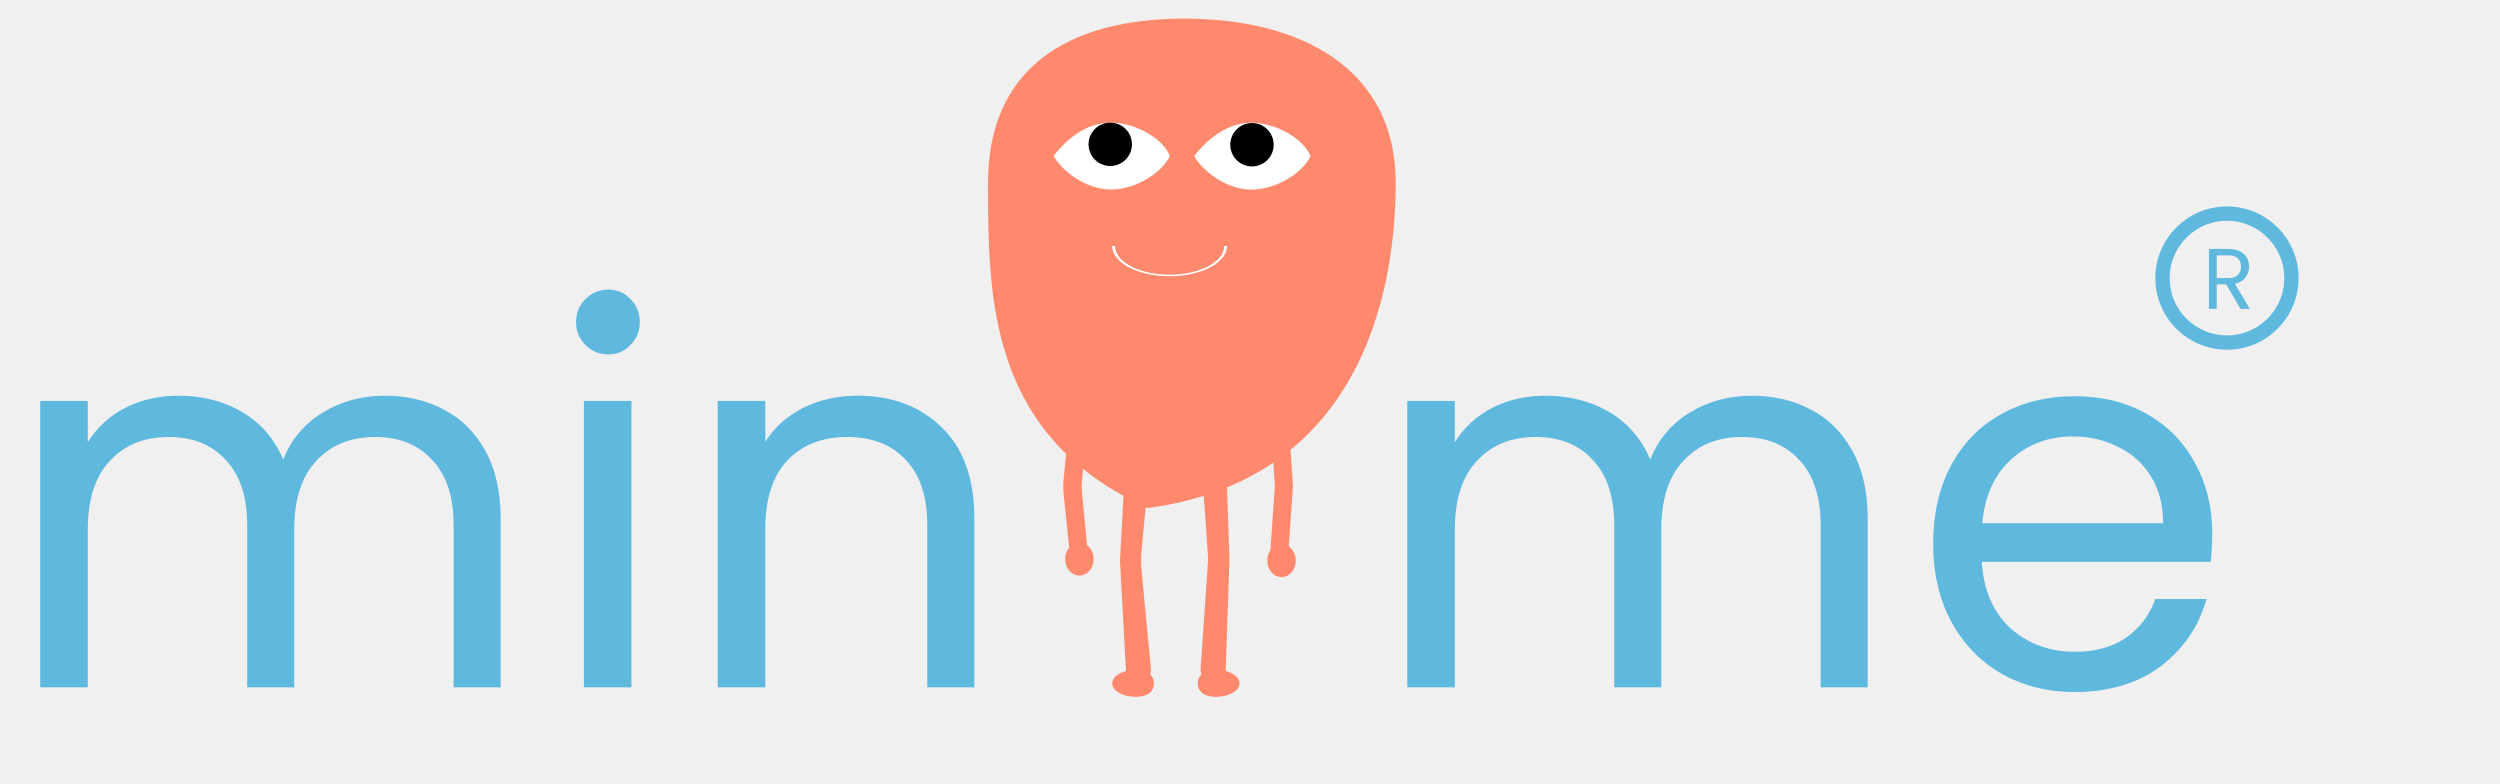
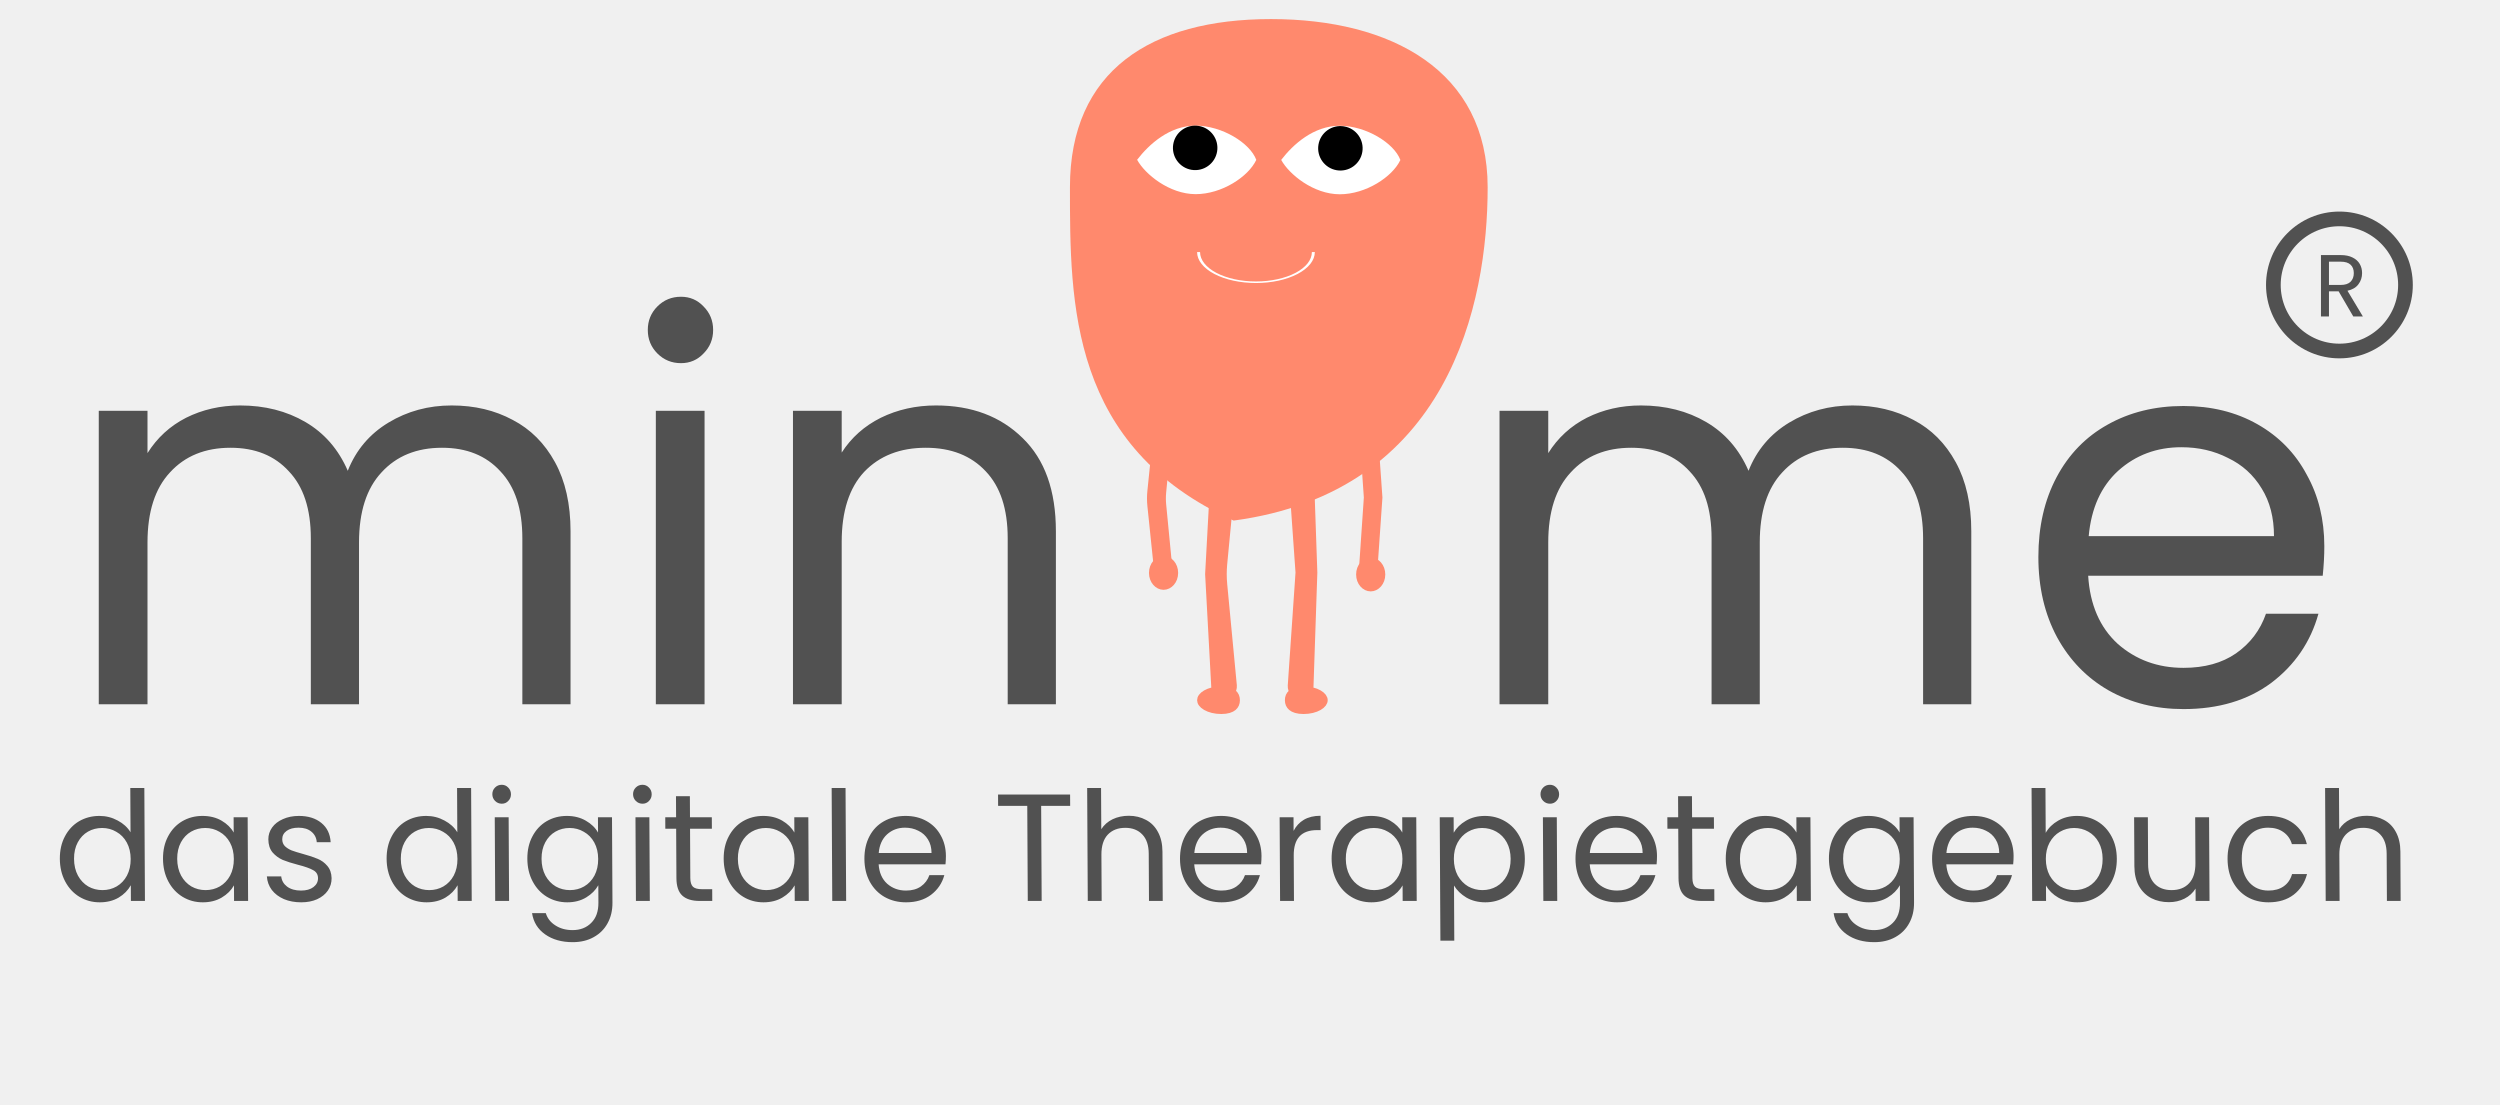
- <svg xmlns="http://www.w3.org/2000/svg" width="8726" height="2734" viewBox="0 0 8726 2734" fill="none">
-   <path d="M4016.5 2385.11C4016.5 2395.39 4013.03 2403.81 4005.75 2409.88C3998.22 2416.17 3985.22 2421.09 3964.06 2421.09C3942.93 2421.09 3924.34 2416.16 3911.43 2408.77C3898.2 2401.19 3892.93 2392.42 3892.93 2385.11C3892.93 2377.81 3898.2 2369.03 3911.43 2361.46C3924.34 2354.06 3942.93 2349.13 3964.06 2349.13C3985.22 2349.13 3998.22 2354.06 4005.75 2360.34C4013.03 2366.42 4016.5 2374.83 4016.5 2385.11Z" fill="#FF896D" stroke="#FF896D" stroke-width="22.254" />
-   <path d="M4191.97 2385.11C4191.97 2395.39 4195.45 2403.81 4202.72 2409.88C4210.26 2416.17 4223.26 2421.09 4244.41 2421.09C4265.55 2421.09 4284.13 2416.16 4297.05 2408.77C4310.28 2401.19 4315.54 2392.42 4315.54 2385.11C4315.54 2377.81 4310.28 2369.03 4297.05 2361.46C4284.13 2354.06 4265.55 2349.13 4244.41 2349.13C4223.26 2349.13 4210.26 2354.06 4202.72 2360.34C4195.45 2366.42 4191.97 2374.83 4191.97 2385.11Z" fill="#FF896D" stroke="#FF896D" stroke-width="22.254" />
-   <path d="M3941.16 2339.78L3920.28 1955.8L3941.15 1572.81C3942.09 1555.55 3956.36 1542.03 3973.65 1542.03C3992.84 1542.03 4007.87 1558.56 4006.04 1577.67L3973.28 1920.84C3971.06 1944.09 3971.06 1967.5 3973.27 1990.75L4006.05 2334.92C4007.87 2354.03 3992.85 2370.56 3973.65 2370.56C3956.37 2370.56 3942.09 2357.04 3941.16 2339.78Z" fill="#FF896D" stroke="#FF896D" stroke-width="22.254" />
-   <path d="M3744.18 1922.13L3723.55 1722.83C3721.84 1706.31 3721.84 1689.66 3723.53 1673.13L3744.2 1471.57C3745.27 1461.2 3754 1453.31 3764.43 1453.31C3776.42 1453.31 3785.81 1463.64 3784.66 1475.58L3765.36 1676.5C3763.99 1690.8 3763.99 1705.19 3765.38 1719.48L3784.63 1918.07C3785.79 1930.02 3776.4 1940.36 3764.4 1940.36C3753.98 1940.36 3745.25 1932.49 3744.18 1922.13Z" fill="#FF896D" stroke="#FF896D" stroke-width="22.254" />
-   <path d="M4460.88 1695.59L4460.93 1694.83L4460.88 1694.06L4445.7 1475.04C4444.89 1463.29 4454.2 1453.31 4465.98 1453.31C4476.65 1453.31 4485.5 1461.56 4486.25 1472.21L4501.94 1694.84L4486.22 1921.44C4485.48 1932.1 4476.63 1940.36 4465.95 1940.36C4454.17 1940.36 4444.87 1930.39 4445.67 1918.65L4460.88 1695.59Z" fill="#FF896D" stroke="#FF896D" stroke-width="22.254" />
-   <path d="M4228.11 1951.27L4228.17 1950.5L4228.11 1949.72L4201.83 1577.05C4200.5 1558.12 4215.49 1542.03 4234.47 1542.03C4252.1 1542.03 4266.56 1556 4267.17 1573.62L4280.28 1950.51L4267.13 2338.92C4266.54 2356.56 4252.06 2370.56 4234.41 2370.56C4215.44 2370.56 4200.44 2354.49 4201.74 2335.57L4228.11 1951.27Z" fill="#FF896D" stroke="#FF896D" stroke-width="22.254" />
-   <path d="M4511.7 1956.85C4511.7 1984.18 4492.94 2003.4 4473.15 2003.4C4453.37 2003.4 4434.61 1984.18 4434.61 1956.85C4434.61 1929.53 4453.37 1910.3 4473.15 1910.3C4492.94 1910.3 4511.7 1929.53 4511.7 1956.85Z" fill="#FF896D" stroke="#FF896D" stroke-width="22.254" />
-   <path d="M3806.11 1951.49C3806.11 1978.82 3787.35 1998.04 3767.57 1998.04C3747.78 1998.04 3729.02 1978.82 3729.02 1951.49C3729.02 1924.17 3747.78 1904.94 3767.57 1904.94C3787.35 1904.94 3806.11 1924.17 3806.11 1951.49Z" fill="#FF896D" stroke="#FF896D" stroke-width="22.254" />
-   <path d="M4871.56 638.017C4871.56 1035.17 4740.14 1674.74 4006.36 1773.3C3448.66 1521.41 3448.66 1035.17 3448.66 638.017C3448.66 240.863 3723.99 65 4133.46 65C4542.94 65 4871.56 240.863 4871.56 638.017Z" fill="#FF896D" />
-   <path d="M4083.42 544.623C4056.66 601.758 3966.13 661.437 3876.81 661.358C3787.48 661.279 3704.15 593.434 3677.49 544.263C3717.6 491.965 3787.68 427.933 3877.01 428.013C3966.34 428.092 4062.1 486.929 4083.42 544.623Z" fill="white" />
-   <path d="M4574.24 545.037C4547.48 602.172 4456.95 661.851 4367.62 661.772C4278.3 661.693 4194.97 593.848 4168.31 544.678C4208.42 492.379 4278.5 428.348 4367.83 428.427C4457.16 428.506 4552.92 487.343 4574.24 545.037Z" fill="white" />
-   <circle cx="3875.23" cy="503.74" r="75.733" transform="rotate(9.41996 3875.23 503.74)" fill="black" />
-   <circle cx="4369.91" cy="505.193" r="75.733" transform="rotate(9.41996 4369.91 505.193)" fill="black" />
-   <path d="M4282.83 858.696C4282.83 886.648 4261.71 913.456 4224.1 933.221C4186.5 952.987 4135.5 964.091 4082.32 964.091C4029.14 964.091 3978.14 952.987 3940.53 933.221C3902.93 913.456 3881.8 886.648 3881.8 858.696L3891.85 858.696C3891.85 885.248 3911.92 910.712 3947.64 929.488C3983.36 948.263 4031.8 958.81 4082.32 958.81C4132.83 958.81 4181.28 948.263 4217 929.488C4252.72 910.712 4272.79 885.248 4272.79 858.696H4282.83Z" fill="white" />
-   <path d="M1342.54 1381.15C1420.36 1381.15 1489.68 1397.57 1550.48 1430.4C1611.29 1462.02 1659.32 1510.06 1694.59 1574.51C1729.85 1638.96 1747.49 1717.4 1747.49 1809.82V2399H1583.32V1833.53C1583.32 1733.81 1558.39 1657.81 1508.53 1605.52C1459.89 1552.01 1393.61 1525.26 1309.7 1525.26C1223.36 1525.26 1154.65 1553.23 1103.58 1609.17C1052.51 1663.89 1026.97 1743.54 1026.97 1848.12V2399H862.799V1833.53C862.799 1733.81 837.869 1657.81 788.011 1605.52C739.368 1552.01 673.092 1525.26 589.184 1525.26C502.843 1525.26 434.136 1553.23 383.061 1609.17C331.986 1663.89 306.449 1743.54 306.449 1848.12V2399H140.456V1399.39H306.449V1543.5C339.282 1491.21 383.061 1451.08 437.784 1423.11C493.723 1395.14 555.134 1381.15 622.018 1381.15C705.926 1381.15 780.106 1400 844.558 1437.7C909.009 1475.4 957.044 1530.73 988.662 1603.69C1016.63 1533.16 1062.84 1478.44 1127.29 1439.52C1191.74 1400.61 1263.49 1381.15 1342.54 1381.15ZM2123.75 1237.05C2092.13 1237.05 2065.38 1226.1 2043.49 1204.22C2021.6 1182.33 2010.66 1155.57 2010.66 1123.95C2010.66 1092.34 2021.6 1065.58 2043.49 1043.69C2065.38 1021.81 2092.13 1010.86 2123.75 1010.86C2154.15 1010.86 2179.69 1021.81 2200.36 1043.69C2222.25 1065.58 2233.2 1092.34 2233.2 1123.95C2233.2 1155.57 2222.25 1182.33 2200.36 1204.22C2179.69 1226.1 2154.15 1237.05 2123.75 1237.05ZM2204.01 1399.39V2399H2038.02V1399.39H2204.01ZM2992.19 1381.15C3113.8 1381.15 3212.3 1418.24 3287.7 1492.42C3363.09 1565.39 3400.79 1671.18 3400.79 1809.82V2399H3236.62V1833.53C3236.62 1733.81 3211.69 1657.81 3161.83 1605.52C3111.97 1552.01 3043.87 1525.26 2957.53 1525.26C2869.98 1525.26 2800.05 1552.62 2747.76 1607.34C2696.69 1662.06 2671.15 1741.72 2671.15 1846.3V2399H2505.16V1399.39H2671.15V1541.67C2703.98 1490.6 2748.37 1451.08 2804.31 1423.11C2861.46 1395.14 2924.09 1381.15 2992.19 1381.15ZM6114.05 1381.15C6191.88 1381.15 6261.2 1397.57 6322 1430.4C6382.8 1462.02 6430.84 1510.06 6466.1 1574.51C6501.37 1638.96 6519 1717.4 6519 1809.82V2399H6354.83V1833.53C6354.83 1733.81 6329.9 1657.81 6280.04 1605.52C6231.4 1552.01 6165.13 1525.26 6081.22 1525.26C5994.88 1525.26 5926.17 1553.23 5875.09 1609.17C5824.02 1663.89 5798.48 1743.54 5798.48 1848.12V2399H5634.31V1833.53C5634.31 1733.81 5609.38 1657.81 5559.53 1605.52C5510.88 1552.01 5444.61 1525.26 5360.7 1525.26C5274.36 1525.26 5205.65 1553.23 5154.58 1609.17C5103.5 1663.89 5077.96 1743.54 5077.96 1848.12V2399H4911.97V1399.39H5077.96V1543.5C5110.8 1491.21 5154.58 1451.08 5209.3 1423.11C5265.24 1395.14 5326.65 1381.15 5393.53 1381.15C5477.44 1381.15 5551.62 1400 5616.07 1437.7C5680.52 1475.4 5728.56 1530.73 5760.18 1603.69C5788.15 1533.16 5834.36 1478.44 5898.81 1439.52C5963.26 1400.61 6035.01 1381.15 6114.05 1381.15ZM7721.58 1860.89C7721.58 1892.51 7719.76 1925.95 7716.11 1961.22H6917.15C6923.23 2059.72 6956.68 2136.94 7017.48 2192.88C7079.5 2247.6 7154.29 2274.96 7241.84 2274.96C7313.59 2274.96 7373.18 2258.54 7420.6 2225.71C7469.25 2191.66 7503.3 2146.67 7522.75 2090.73H7701.52C7674.76 2186.8 7621.26 2265.23 7540.99 2326.04C7460.73 2385.62 7361.02 2415.42 7241.84 2415.42C7146.99 2415.42 7061.86 2394.14 6986.47 2351.57C6912.29 2309.01 6853.92 2248.82 6811.36 2170.99C6768.79 2091.94 6747.51 2000.74 6747.51 1897.37C6747.51 1794.01 6768.19 1703.41 6809.53 1625.58C6850.88 1547.75 6908.64 1488.17 6982.82 1446.82C7058.22 1404.26 7144.56 1382.98 7241.84 1382.98C7336.7 1382.98 7420.6 1403.65 7493.57 1445C7566.53 1486.34 7622.47 1543.5 7661.39 1616.46C7701.52 1688.21 7721.58 1769.69 7721.58 1860.89ZM7550.12 1826.23C7550.12 1763 7536.13 1708.88 7508.16 1663.89C7480.19 1617.68 7441.89 1583.02 7393.24 1559.91C7345.82 1535.59 7292.92 1523.43 7234.55 1523.43C7150.64 1523.43 7078.89 1550.19 7019.3 1603.69C6960.93 1657.2 6927.49 1731.38 6918.98 1826.23H7550.12Z" fill="#5FB8DE" />
-   <path d="M7820.2 1078L7770.4 992.5H7737.4V1078H7710.1V868.9H7777.6C7793.4 868.9 7806.7 871.6 7817.5 877C7828.5 882.4 7836.7 889.7 7842.1 898.9C7847.5 908.1 7850.2 918.6 7850.2 930.4C7850.2 944.8 7846 957.5 7837.6 968.5C7829.4 979.5 7817 986.8 7800.4 990.4L7852.9 1078H7820.2ZM7737.4 970.6H7777.6C7792.4 970.6 7803.5 967 7810.9 959.8C7818.3 952.4 7822 942.6 7822 930.4C7822 918 7818.3 908.4 7810.9 901.6C7803.7 894.8 7792.6 891.4 7777.6 891.4H7737.4V970.6Z" fill="#5FB8DE" />
-   <circle cx="7773" cy="970.68" r="225" stroke="#5FB8DE" stroke-width="50" />
+ <svg xmlns="http://www.w3.org/2000/svg" width="8516" height="3761" viewBox="0 0 8516 3761" fill="none">
+   <path d="M203.848 2925.47C203.693 2896.35 209.45 2870.87 221.12 2849.04C232.789 2826.85 248.818 2809.69 269.206 2797.56C289.942 2785.42 313.136 2779.36 338.789 2779.36C360.976 2779.36 381.63 2784.56 400.752 2794.96C419.873 2805.01 434.504 2818.36 444.646 2835L443.842 2684.2H491.682L493.732 3068.99H445.892L445.607 3015.43C436.337 3032.42 422.546 3046.46 404.231 3057.55C385.915 3068.3 364.451 3073.67 339.837 3073.67C314.531 3073.67 291.444 3067.43 270.577 3054.95C250.058 3042.47 233.844 3024.97 221.938 3002.43C210.031 2979.9 204.001 2954.25 203.848 2925.47ZM445.13 2925.99C445.016 2904.5 440.583 2885.78 431.831 2869.83C423.08 2853.89 411.228 2841.76 396.277 2833.44C381.671 2824.77 365.528 2820.44 347.848 2820.44C330.168 2820.44 314.07 2824.6 299.555 2832.92C285.039 2841.24 273.49 2853.37 264.909 2869.31C256.327 2885.26 252.093 2903.98 252.208 2925.47C252.324 2947.31 256.759 2966.38 265.512 2982.67C274.264 2998.62 285.943 3010.93 300.549 3019.59C315.153 3027.91 331.296 3032.07 348.976 3032.07C366.656 3032.07 382.753 3027.91 397.269 3019.59C412.13 3010.93 423.851 2998.62 432.432 2982.67C441.012 2966.38 445.245 2947.49 445.13 2925.99ZM555.254 2925.47C555.099 2896.35 560.856 2870.87 572.527 2849.04C584.195 2826.85 600.224 2809.69 620.612 2797.56C641.348 2785.42 664.369 2779.36 689.676 2779.36C714.636 2779.36 736.331 2784.73 754.761 2795.48C773.192 2806.22 786.957 2819.74 796.057 2836.04L795.78 2784.04H843.62L845.139 3068.99H797.299L797.016 3015.95C787.745 3032.59 773.778 3046.46 755.118 3057.55C736.801 3068.3 715.337 3073.67 690.723 3073.67C665.417 3073.67 642.504 3067.43 621.984 3054.95C601.464 3042.47 585.251 3024.97 573.344 3002.43C561.437 2979.9 555.407 2954.25 555.254 2925.47ZM796.537 2925.99C796.422 2904.5 791.989 2885.78 783.238 2869.83C774.486 2853.89 762.635 2841.76 747.684 2833.44C733.077 2824.77 716.934 2820.44 699.254 2820.44C681.574 2820.44 665.477 2824.6 650.961 2832.92C636.445 2841.24 624.896 2853.37 616.315 2869.31C607.733 2885.26 603.499 2903.98 603.614 2925.47C603.73 2947.31 608.165 2966.38 616.919 2982.67C625.67 2998.62 637.349 3010.93 651.955 3019.59C666.56 3027.91 682.702 3032.07 700.382 3032.07C718.062 3032.07 734.16 3027.91 748.675 3019.59C763.536 3010.93 775.257 2998.62 783.839 2982.67C792.419 2966.38 796.651 2947.49 796.537 2925.99ZM1026.01 3073.67C1004.17 3073.67 984.564 3070.03 967.192 3062.75C949.818 3055.13 936.069 3044.73 925.945 3031.55C915.82 3018.03 910.191 3002.61 909.059 2985.27H957.939C959.401 2999.49 966.05 3011.1 977.884 3020.11C990.066 3029.13 1005.86 3033.63 1025.28 3033.63C1043.3 3033.63 1057.5 3029.65 1067.85 3021.67C1078.21 3013.7 1083.36 3003.65 1083.29 2991.51C1083.23 2979.03 1077.63 2969.85 1066.51 2963.95C1055.38 2957.71 1038.19 2951.65 1014.93 2945.75C993.752 2940.21 976.389 2934.66 962.84 2929.11C949.635 2923.22 938.15 2914.73 928.384 2903.63C918.963 2892.19 914.203 2877.29 914.106 2858.91C914.028 2844.36 918.29 2831.01 926.892 2818.88C935.494 2806.74 947.75 2797.21 963.66 2790.28C979.568 2783 997.748 2779.36 1018.2 2779.36C1049.75 2779.36 1075.27 2787.33 1094.77 2803.28C1114.27 2819.22 1124.78 2841.06 1126.32 2868.79H1079C1077.88 2853.89 1071.75 2841.93 1060.61 2832.92C1049.81 2823.9 1035.23 2819.4 1016.86 2819.4C999.868 2819.4 986.368 2823.04 976.353 2830.32C966.339 2837.6 961.363 2847.13 961.426 2858.91C961.475 2868.27 964.464 2876.07 970.39 2882.31C976.662 2888.21 984.314 2893.06 993.348 2896.87C1002.73 2900.34 1015.57 2904.33 1031.89 2908.83C1052.37 2914.38 1069.04 2919.93 1081.9 2925.47C1094.75 2930.67 1105.72 2938.65 1114.79 2949.39C1124.2 2960.14 1129.13 2974.18 1129.57 2991.51C1129.66 3007.11 1125.4 3021.15 1116.8 3033.63C1108.2 3046.11 1095.94 3055.99 1080.03 3063.27C1064.47 3070.21 1046.46 3073.67 1026.01 3073.67ZM1316.97 2925.47C1316.82 2896.35 1322.58 2870.87 1334.25 2849.04C1345.91 2826.85 1361.94 2809.69 1382.33 2797.56C1403.07 2785.42 1426.26 2779.36 1451.91 2779.36C1474.1 2779.36 1494.76 2784.56 1513.88 2794.96C1533 2805.01 1547.63 2818.36 1557.77 2835L1556.97 2684.2H1604.81L1606.86 3068.99H1559.02L1558.73 3015.43C1549.46 3032.42 1535.67 3046.46 1517.36 3057.55C1499.04 3068.3 1477.58 3073.67 1452.96 3073.67C1427.66 3073.67 1404.57 3067.43 1383.7 3054.95C1363.18 3042.47 1346.97 3024.97 1335.06 3002.43C1323.16 2979.9 1317.13 2954.25 1316.97 2925.47ZM1558.26 2925.99C1558.14 2904.5 1553.71 2885.78 1544.96 2869.83C1536.2 2853.89 1524.35 2841.76 1509.4 2833.44C1494.8 2824.77 1478.65 2820.44 1460.97 2820.44C1443.29 2820.44 1427.2 2824.6 1412.68 2832.92C1398.16 2841.24 1386.62 2853.37 1378.03 2869.31C1369.45 2885.26 1365.22 2903.98 1365.33 2925.47C1365.45 2947.31 1369.88 2966.38 1378.64 2982.67C1387.39 2998.62 1399.07 3010.93 1413.67 3019.59C1428.28 3027.91 1444.42 3032.07 1462.1 3032.07C1479.78 3032.07 1495.88 3027.91 1510.39 3019.59C1525.25 3010.93 1536.98 2998.62 1545.56 2982.67C1554.14 2966.38 1558.37 2947.49 1558.26 2925.99ZM1709.5 2737.76C1700.49 2737.76 1692.84 2734.64 1686.57 2728.4C1680.3 2722.16 1677.14 2714.53 1677.09 2705.52C1677.04 2696.5 1680.12 2688.88 1686.33 2682.64C1692.53 2676.4 1700.14 2673.28 1709.16 2673.28C1717.82 2673.28 1725.12 2676.4 1731.05 2682.64C1737.32 2688.88 1740.48 2696.5 1740.53 2705.52C1740.58 2714.53 1737.5 2722.16 1731.29 2728.4C1725.43 2734.64 1718.17 2737.76 1709.5 2737.76ZM1732.63 2784.04L1734.14 3068.99H1686.82L1685.31 2784.04H1732.63ZM1930.77 2779.36C1955.38 2779.36 1976.9 2784.73 1995.34 2795.48C2014.11 2806.22 2028.05 2819.74 2037.15 2836.04L2036.87 2784.04H2084.71L2086.27 3075.23C2086.4 3101.23 2080.98 3124.28 2069.99 3144.39C2059.01 3164.84 2043.15 3180.79 2022.41 3192.23C2002.02 3203.67 1978.13 3209.39 1950.74 3209.39C1913.3 3209.39 1882.05 3200.55 1857 3182.87C1831.94 3165.19 1817.08 3141.1 1812.41 3110.59H1859.21C1864.51 3127.92 1875.33 3141.79 1891.68 3152.19C1908.03 3162.94 1927.64 3168.31 1950.52 3168.31C1976.52 3168.31 1997.62 3160.16 2013.83 3143.87C2030.38 3127.58 2038.58 3104.7 2038.43 3075.23L2038.11 3015.43C2028.84 3032.07 2015.04 3045.94 1996.73 3057.03C1978.41 3068.13 1956.95 3073.67 1932.34 3073.67C1907.03 3073.67 1883.94 3067.43 1863.08 3054.95C1842.56 3042.47 1826.34 3024.97 1814.44 3002.43C1802.53 2979.9 1796.5 2954.25 1796.35 2925.47C1796.19 2896.35 1801.95 2870.87 1813.62 2849.04C1825.29 2826.85 1841.32 2809.69 1861.71 2797.56C1882.44 2785.42 1905.46 2779.36 1930.77 2779.36ZM2037.63 2925.99C2037.52 2904.5 2033.08 2885.78 2024.33 2869.83C2015.58 2853.89 2003.73 2841.76 1988.78 2833.44C1974.17 2824.77 1958.03 2820.44 1940.35 2820.44C1922.67 2820.44 1906.57 2824.6 1892.05 2832.92C1877.54 2841.24 1865.99 2853.37 1857.41 2869.31C1848.83 2885.26 1844.59 2903.98 1844.71 2925.47C1844.82 2947.31 1849.26 2966.38 1858.01 2982.67C1866.76 2998.62 1878.44 3010.93 1893.05 3019.59C1907.65 3027.91 1923.8 3032.07 1941.48 3032.07C1959.16 3032.07 1975.25 3027.91 1989.77 3019.59C2004.63 3010.93 2016.35 2998.62 2024.93 2982.67C2033.51 2966.38 2037.74 2947.49 2037.63 2925.99ZM2188.87 2737.76C2179.86 2737.76 2172.22 2734.64 2165.94 2728.4C2159.67 2722.16 2156.51 2714.53 2156.46 2705.52C2156.41 2696.5 2159.49 2688.88 2165.7 2682.64C2171.91 2676.4 2179.52 2673.28 2188.53 2673.28C2197.2 2673.28 2204.49 2676.4 2210.42 2682.64C2216.69 2688.88 2219.85 2696.5 2219.9 2705.52C2219.95 2714.53 2216.87 2722.16 2210.66 2728.4C2204.8 2734.64 2197.54 2737.76 2188.87 2737.76ZM2212 2784.04L2213.52 3068.99H2166.2L2164.68 2784.04H2212ZM2350.58 2823.04L2351.47 2990.99C2351.55 3004.86 2354.54 3014.74 2360.47 3020.63C2366.39 3026.18 2376.63 3028.95 2391.19 3028.95H2426.03L2426.25 3068.99H2383.61C2357.26 3068.99 2337.47 3062.93 2324.23 3050.79C2310.99 3038.66 2304.3 3018.73 2304.15 2990.99L2303.26 2823.04H2266.34L2266.13 2784.04H2303.05L2302.67 2712.28H2349.99L2350.37 2784.04H2424.73L2424.94 2823.04H2350.58ZM2465.14 2925.47C2464.98 2896.35 2470.74 2870.87 2482.41 2849.04C2494.08 2826.85 2510.11 2809.69 2530.5 2797.56C2551.23 2785.42 2574.25 2779.36 2599.56 2779.36C2624.52 2779.36 2646.21 2784.73 2664.64 2795.48C2683.07 2806.22 2696.84 2819.74 2705.94 2836.04L2705.66 2784.04H2753.5L2755.02 3068.99H2707.18L2706.9 3015.95C2697.63 3032.59 2683.66 3046.46 2665 3057.55C2646.68 3068.3 2625.22 3073.67 2600.61 3073.67C2575.3 3073.67 2552.39 3067.43 2531.87 3054.95C2511.35 3042.47 2495.13 3024.97 2483.23 3002.43C2471.32 2979.9 2465.29 2954.25 2465.14 2925.47ZM2706.42 2925.99C2706.31 2904.5 2701.87 2885.78 2693.12 2869.83C2684.37 2853.89 2672.52 2841.76 2657.57 2833.44C2642.96 2824.77 2626.82 2820.44 2609.14 2820.44C2591.46 2820.44 2575.36 2824.6 2560.84 2832.92C2546.33 2841.24 2534.78 2853.37 2526.2 2869.31C2517.62 2885.26 2513.38 2903.98 2513.5 2925.47C2513.61 2947.31 2518.05 2966.38 2526.8 2982.67C2535.55 2998.62 2547.23 3010.93 2561.84 3019.59C2576.44 3027.91 2592.58 3032.07 2610.26 3032.07C2627.94 3032.07 2644.04 3027.91 2658.56 3019.59C2673.42 3010.93 2685.14 2998.62 2693.72 2982.67C2702.3 2966.38 2706.53 2947.49 2706.42 2925.99ZM2880.26 2684.2L2882.31 3068.99H2834.99L2832.94 2684.2H2880.26ZM3222.14 2915.59C3222.19 2924.61 3221.72 2934.14 3220.73 2944.19H2992.97C2994.85 2972.27 3004.5 2994.29 3021.92 3010.23C3039.69 3025.83 3061.05 3033.63 3086.01 3033.63C3106.46 3033.63 3123.42 3028.95 3136.89 3019.59C3150.71 3009.89 3160.35 2997.06 3165.81 2981.11H3216.77C3209.29 3008.5 3194.15 3030.86 3171.37 3048.19C3148.58 3065.18 3120.19 3073.67 3086.22 3073.67C3059.18 3073.67 3034.88 3067.61 3013.32 3055.47C2992.11 3043.34 2975.38 3026.18 2963.13 3003.99C2950.88 2981.46 2944.67 2955.46 2944.51 2925.99C2944.36 2896.53 2950.11 2870.7 2961.78 2848.52C2973.45 2826.33 2989.83 2809.34 3010.91 2797.56C3032.34 2785.42 3056.92 2779.36 3084.65 2779.36C3111.69 2779.36 3135.64 2785.25 3156.51 2797.04C3177.37 2808.82 3193.4 2825.12 3204.61 2845.92C3216.16 2866.37 3222 2889.59 3222.14 2915.59ZM3173.21 2905.71C3173.11 2887.69 3169.04 2872.26 3161 2859.43C3152.96 2846.26 3141.98 2836.38 3128.08 2829.8C3114.53 2822.86 3099.43 2819.4 3082.79 2819.4C3058.87 2819.4 3038.45 2827.02 3021.55 2842.28C3004.99 2857.53 2995.57 2878.67 2993.29 2905.71H3173.21ZM3645.2 2706.56L3645.4 2745.04H3546.6L3548.33 3068.99H3501.01L3499.28 2745.04H3399.96L3399.76 2706.56H3645.2ZM3845.27 2778.84C3866.77 2778.84 3886.2 2783.52 3903.59 2792.88C3920.97 2801.89 3934.56 2815.58 3944.37 2833.96C3954.52 2852.33 3959.66 2874.69 3959.8 2901.03L3960.7 3068.99H3913.9L3913.04 2907.79C3912.89 2879.37 3905.67 2857.7 3891.37 2842.8C3877.08 2827.54 3857.62 2819.92 3833.01 2819.92C3808.05 2819.92 3788.16 2827.72 3773.34 2843.32C3758.86 2858.91 3751.7 2881.62 3751.86 2911.43L3752.7 3068.99H3705.38L3703.33 2684.2H3750.65L3751.4 2824.6C3760.68 2810.04 3773.45 2798.77 3789.7 2790.8C3806.29 2782.82 3824.82 2778.84 3845.27 2778.84ZM4297.18 2915.59C4297.23 2924.61 4296.76 2934.14 4295.77 2944.19H4068.01C4069.89 2972.27 4079.54 2994.29 4096.96 3010.23C4114.73 3025.83 4136.09 3033.63 4161.05 3033.63C4181.5 3033.63 4198.46 3028.95 4211.93 3019.59C4225.75 3009.89 4235.39 2997.06 4240.85 2981.11H4291.81C4284.33 3008.5 4269.19 3030.86 4246.4 3048.19C4223.62 3065.18 4195.23 3073.67 4161.26 3073.67C4134.22 3073.67 4109.92 3067.61 4088.36 3055.47C4067.15 3043.34 4050.42 3026.18 4038.17 3003.99C4025.92 2981.46 4019.71 2955.46 4019.55 2925.99C4019.4 2896.53 4025.15 2870.7 4036.82 2848.52C4048.49 2826.33 4064.87 2809.34 4085.95 2797.56C4107.38 2785.42 4131.96 2779.36 4159.69 2779.36C4186.73 2779.36 4210.68 2785.25 4231.55 2797.04C4252.41 2808.82 4268.44 2825.12 4279.65 2845.92C4291.2 2866.37 4297.04 2889.59 4297.18 2915.59ZM4248.25 2905.71C4248.15 2887.69 4244.08 2872.26 4236.04 2859.43C4228 2846.26 4217.02 2836.38 4203.12 2829.8C4189.56 2822.86 4174.47 2819.4 4157.83 2819.4C4133.91 2819.4 4113.49 2827.02 4096.59 2842.28C4080.03 2857.53 4070.61 2878.67 4068.33 2905.71H4248.25ZM4406.5 2830.32C4414.74 2814.02 4426.46 2801.37 4441.66 2792.36C4457.21 2783.34 4476.08 2778.84 4498.27 2778.84L4498.53 2827.72H4486.05C4433.01 2827.72 4406.64 2856.49 4406.95 2914.03L4407.78 3068.99H4360.46L4358.94 2784.04H4406.26L4406.5 2830.32ZM4536 2925.47C4535.84 2896.35 4541.6 2870.87 4553.27 2849.04C4564.94 2826.85 4580.97 2809.69 4601.35 2797.56C4622.09 2785.42 4645.11 2779.36 4670.42 2779.36C4695.38 2779.36 4717.07 2784.73 4735.5 2795.48C4753.93 2806.22 4767.7 2819.74 4776.8 2836.04L4776.52 2784.04H4824.36L4825.88 3068.99H4778.04L4777.76 3015.95C4768.49 3032.59 4754.52 3046.46 4735.86 3057.55C4717.54 3068.3 4696.08 3073.67 4671.47 3073.67C4646.16 3073.67 4623.25 3067.43 4602.73 3054.95C4582.21 3042.47 4565.99 3024.97 4554.09 3002.43C4542.18 2979.9 4536.15 2954.25 4536 2925.47ZM4777.28 2925.99C4777.16 2904.5 4772.73 2885.78 4763.98 2869.83C4755.23 2853.89 4743.38 2841.76 4728.43 2833.44C4713.82 2824.77 4697.68 2820.44 4680 2820.44C4662.32 2820.44 4646.22 2824.6 4631.7 2832.92C4617.19 2841.24 4605.64 2853.37 4597.06 2869.31C4588.48 2885.26 4584.24 2903.98 4584.36 2925.47C4584.47 2947.31 4588.91 2966.38 4597.66 2982.67C4606.41 2998.62 4618.09 3010.93 4632.7 3019.59C4647.3 3027.91 4663.44 3032.07 4681.12 3032.07C4698.8 3032.07 4714.9 3027.91 4729.42 3019.59C4744.28 3010.93 4756 2998.62 4764.58 2982.67C4773.16 2966.38 4777.39 2947.49 4777.28 2925.99ZM4951.93 2836.56C4961.2 2820.26 4975 2806.74 4993.31 2796C5011.97 2784.9 5033.61 2779.36 5058.22 2779.36C5083.53 2779.36 5106.44 2785.42 5126.96 2797.56C5147.83 2809.69 5164.21 2826.85 5176.12 2849.04C5188.02 2870.87 5194.05 2896.35 5194.2 2925.47C5194.36 2954.25 5188.6 2979.9 5176.93 3002.43C5165.27 3024.97 5149.07 3042.47 5128.33 3054.95C5107.95 3067.43 5085.1 3073.67 5059.79 3073.67C5035.53 3073.67 5014 3068.3 4995.23 3057.55C4976.79 3046.46 4962.68 3032.77 4952.89 3016.47L4953.89 3204.19H4906.57L4904.33 2784.04H4951.65L4951.93 2836.56ZM5145.84 2925.47C5145.73 2903.98 5141.29 2885.26 5132.54 2869.31C5123.79 2853.37 5111.94 2841.24 5096.99 2832.92C5082.38 2824.6 5066.24 2820.44 5048.56 2820.44C5031.23 2820.44 5015.13 2824.77 5000.27 2833.44C4985.76 2841.76 4974.04 2854.06 4965.11 2870.35C4956.53 2886.3 4952.29 2904.85 4952.41 2925.99C4952.52 2947.49 4956.95 2966.38 4965.71 2982.67C4974.81 2998.62 4986.66 3010.93 5001.26 3019.59C5016.21 3027.91 5032.36 3032.07 5049.69 3032.07C5067.37 3032.07 5083.47 3027.91 5097.98 3019.59C5112.84 3010.93 5124.57 2998.62 5133.15 2982.67C5141.73 2966.38 5145.96 2947.31 5145.84 2925.47ZM5279.93 2737.76C5270.92 2737.76 5263.27 2734.64 5257 2728.4C5250.73 2722.16 5247.56 2714.53 5247.52 2705.52C5247.47 2696.5 5250.55 2688.88 5256.75 2682.64C5262.96 2676.4 5270.57 2673.28 5279.59 2673.28C5288.25 2673.28 5295.55 2676.4 5301.47 2682.64C5307.75 2688.88 5310.91 2696.5 5310.96 2705.52C5311 2714.53 5307.93 2722.16 5301.72 2728.4C5295.86 2734.64 5288.6 2737.76 5279.93 2737.76ZM5303.06 2784.04L5304.57 3068.99H5257.25L5255.74 2784.04H5303.06ZM5644.4 2915.59C5644.45 2924.61 5643.98 2934.14 5643 2944.19H5415.24C5417.12 2972.27 5426.77 2994.29 5444.19 3010.23C5461.95 3025.83 5483.31 3033.63 5508.27 3033.63C5528.73 3033.63 5545.69 3028.95 5559.16 3019.59C5572.97 3009.89 5582.61 2997.06 5588.07 2981.11H5639.03C5631.55 3008.5 5616.42 3030.86 5593.63 3048.19C5570.84 3065.18 5542.46 3073.67 5508.49 3073.67C5481.45 3073.67 5457.15 3067.61 5435.59 3055.47C5414.38 3043.34 5397.65 3026.18 5385.4 3003.99C5373.14 2981.46 5366.94 2955.46 5366.78 2925.99C5366.62 2896.53 5372.38 2870.7 5384.05 2848.52C5395.72 2826.33 5412.09 2809.34 5433.18 2797.56C5454.6 2785.42 5479.19 2779.36 5506.92 2779.36C5533.96 2779.36 5557.91 2785.25 5578.77 2797.04C5599.64 2808.82 5615.67 2825.12 5626.87 2845.92C5638.42 2866.37 5644.27 2889.59 5644.4 2915.59ZM5595.47 2905.71C5595.38 2887.69 5591.31 2872.26 5583.27 2859.43C5575.22 2846.26 5564.25 2836.38 5550.35 2829.8C5536.79 2822.86 5521.69 2819.4 5505.05 2819.4C5481.13 2819.4 5460.72 2827.02 5443.81 2842.28C5427.26 2857.53 5417.83 2878.67 5415.55 2905.71H5595.47ZM5764.09 2823.04L5764.99 2990.99C5765.06 3004.86 5768.06 3014.74 5773.99 3020.63C5779.91 3026.18 5790.15 3028.95 5804.71 3028.95H5839.55L5839.76 3068.99H5797.12C5770.78 3068.99 5750.98 3062.93 5737.75 3050.79C5724.51 3038.66 5717.82 3018.73 5717.67 2990.99L5716.77 2823.04H5679.85L5679.64 2784.04H5716.56L5716.18 2712.28H5763.5L5763.88 2784.04H5838.24L5838.45 2823.04H5764.09ZM5878.65 2925.47C5878.5 2896.35 5884.25 2870.87 5895.93 2849.04C5907.59 2826.85 5923.62 2809.69 5944.01 2797.56C5964.75 2785.42 5987.77 2779.36 6013.07 2779.36C6038.03 2779.36 6059.73 2784.73 6078.16 2795.48C6096.59 2806.22 6110.36 2819.74 6119.46 2836.04L6119.18 2784.04H6167.02L6168.54 3068.99H6120.7L6120.41 3015.95C6111.14 3032.59 6097.18 3046.46 6078.52 3057.55C6060.2 3068.3 6038.74 3073.67 6014.12 3073.67C5988.82 3073.67 5965.9 3067.43 5945.38 3054.95C5924.86 3042.47 5908.65 3024.97 5896.74 3002.43C5884.84 2979.9 5878.81 2954.25 5878.65 2925.47ZM6119.94 2925.99C6119.82 2904.5 6115.39 2885.78 6106.64 2869.83C6097.88 2853.89 6086.03 2841.76 6071.08 2833.44C6056.48 2824.77 6040.33 2820.44 6022.65 2820.44C6004.97 2820.44 5988.87 2824.6 5974.36 2832.92C5959.84 2841.24 5948.29 2853.37 5939.71 2869.31C5931.13 2885.26 5926.9 2903.98 5927.01 2925.47C5927.13 2947.31 5931.56 2966.38 5940.32 2982.67C5949.07 2998.62 5960.75 3010.93 5975.35 3019.59C5989.96 3027.91 6006.1 3032.07 6023.78 3032.07C6041.46 3032.07 6057.56 3027.91 6072.07 3019.59C6086.93 3010.93 6098.66 2998.62 6107.24 2982.67C6115.82 2966.38 6120.05 2947.49 6119.94 2925.99ZM6364.48 2779.36C6389.09 2779.36 6410.62 2784.73 6429.05 2795.48C6447.82 2806.22 6461.76 2819.74 6470.86 2836.04L6470.59 2784.04H6518.43L6519.98 3075.23C6520.11 3101.23 6514.69 3124.28 6503.7 3144.39C6492.72 3164.84 6476.86 3180.79 6456.12 3192.23C6435.73 3203.67 6411.84 3209.39 6384.45 3209.39C6347.01 3209.39 6315.76 3200.55 6290.71 3182.87C6265.66 3165.19 6250.79 3141.1 6246.12 3110.59H6292.92C6298.22 3127.92 6309.04 3141.79 6325.39 3152.19C6341.74 3162.94 6361.35 3168.31 6384.23 3168.31C6410.23 3168.31 6431.34 3160.16 6447.54 3143.87C6464.1 3127.58 6472.29 3104.7 6472.14 3075.23L6471.82 3015.43C6462.55 3032.07 6448.75 3045.94 6430.44 3057.03C6412.13 3068.13 6390.66 3073.67 6366.05 3073.67C6340.74 3073.67 6317.65 3067.43 6296.79 3054.95C6276.27 3042.47 6260.06 3024.97 6248.15 3002.43C6236.24 2979.9 6230.21 2954.25 6230.06 2925.47C6229.9 2896.35 6235.66 2870.87 6247.33 2849.04C6259 2826.85 6275.03 2809.69 6295.42 2797.56C6316.15 2785.42 6339.17 2779.36 6364.48 2779.36ZM6471.34 2925.99C6471.23 2904.5 6466.79 2885.78 6458.04 2869.83C6449.29 2853.89 6437.44 2841.76 6422.49 2833.44C6407.88 2824.77 6391.74 2820.44 6374.06 2820.44C6356.38 2820.44 6340.28 2824.6 6325.77 2832.92C6311.25 2841.24 6299.7 2853.37 6291.12 2869.31C6282.54 2885.26 6278.3 2903.98 6278.42 2925.47C6278.53 2947.31 6282.97 2966.38 6291.72 2982.67C6300.47 2998.62 6312.15 3010.93 6326.76 3019.59C6341.36 3027.91 6357.51 3032.07 6375.19 3032.07C6392.87 3032.07 6408.96 3027.91 6423.48 3019.59C6438.34 3010.93 6450.06 2998.62 6458.64 2982.67C6467.22 2966.38 6471.46 2947.49 6471.34 2925.99ZM6859.09 2915.59C6859.14 2924.61 6858.67 2934.14 6857.68 2944.19H6629.92C6631.81 2972.27 6641.46 2994.29 6658.88 3010.23C6676.64 3025.83 6698 3033.63 6722.96 3033.63C6743.41 3033.63 6760.38 3028.95 6773.85 3019.59C6787.66 3009.89 6797.3 2997.06 6802.76 2981.11H6853.72C6846.24 3008.5 6831.11 3030.86 6808.32 3048.19C6785.53 3065.18 6757.15 3073.67 6723.17 3073.67C6696.13 3073.67 6671.84 3067.61 6650.28 3055.47C6629.07 3043.34 6612.33 3026.18 6600.08 3003.99C6587.83 2981.46 6581.62 2955.46 6581.47 2925.99C6581.31 2896.53 6587.07 2870.7 6598.73 2848.52C6610.4 2826.33 6626.78 2809.34 6647.86 2797.56C6669.29 2785.42 6693.87 2779.36 6721.61 2779.36C6748.65 2779.36 6772.6 2785.25 6793.46 2797.04C6814.32 2808.82 6830.36 2825.12 6841.56 2845.92C6853.11 2866.37 6858.95 2889.59 6859.09 2915.59ZM6810.16 2905.71C6810.06 2887.69 6805.99 2872.26 6797.95 2859.43C6789.91 2846.26 6778.94 2836.38 6765.04 2829.8C6751.48 2822.86 6736.38 2819.4 6719.74 2819.4C6695.82 2819.4 6675.41 2827.02 6658.5 2842.28C6641.94 2857.53 6632.52 2878.67 6630.24 2905.71H6810.16ZM6968.45 2837.08C6978.07 2820.09 6992.21 2806.22 7010.87 2795.48C7029.54 2784.73 7050.83 2779.36 7074.75 2779.36C7100.4 2779.36 7123.49 2785.42 7144 2797.56C7164.52 2809.69 7180.73 2826.85 7192.64 2849.04C7204.54 2870.87 7210.57 2896.35 7210.73 2925.47C7210.88 2954.25 7205.12 2979.9 7193.46 3002.43C7181.79 3024.97 7165.59 3042.47 7144.86 3054.95C7124.47 3067.43 7101.62 3073.67 7076.32 3073.67C7051.7 3073.67 7030.01 3068.3 7011.23 3057.55C6992.8 3046.81 6978.86 3033.11 6969.41 3016.47L6969.69 3068.99H6922.37L6920.32 2684.2H6967.64L6968.45 2837.08ZM7162.37 2925.47C7162.25 2903.98 7157.82 2885.26 7149.07 2869.31C7140.32 2853.37 7128.46 2841.24 7113.51 2832.92C7098.91 2824.6 7082.77 2820.44 7065.09 2820.44C7047.75 2820.44 7031.66 2824.77 7016.8 2833.44C7002.28 2841.76 6990.56 2854.06 6981.63 2870.35C6973.05 2886.3 6968.82 2904.85 6968.93 2925.99C6969.04 2947.49 6973.48 2966.38 6982.23 2982.67C6991.33 2998.62 7003.18 3010.93 7017.79 3019.59C7032.74 3027.91 7048.88 3032.07 7066.21 3032.07C7083.89 3032.07 7099.99 3027.91 7114.51 3019.59C7129.37 3010.93 7141.09 2998.62 7149.67 2982.67C7158.25 2966.38 7162.48 2947.31 7162.37 2925.47ZM7524.98 2784.04L7526.5 3068.99H7479.18L7478.95 3026.87C7470.02 3041.43 7457.42 3052.87 7441.18 3061.19C7425.27 3069.17 7407.61 3073.15 7388.2 3073.15C7366.01 3073.15 7346.05 3068.65 7328.33 3059.63C7310.6 3050.27 7296.48 3036.41 7285.99 3018.03C7275.83 2999.66 7270.69 2977.3 7270.55 2950.95L7269.66 2784.04H7316.46L7317.31 2944.71C7317.46 2972.79 7324.69 2994.46 7338.98 3009.71C7353.27 3024.62 7372.73 3032.07 7397.34 3032.07C7422.65 3032.07 7442.54 3024.27 7457.02 3008.67C7471.49 2993.07 7478.65 2970.37 7478.49 2940.55L7477.66 2784.04H7524.98ZM7587.95 2925.99C7587.8 2896.53 7593.55 2870.87 7605.22 2849.04C7616.89 2826.85 7633.09 2809.69 7653.83 2797.56C7674.91 2785.42 7698.97 2779.36 7726.01 2779.36C7761.02 2779.36 7789.84 2787.85 7812.47 2804.84C7835.44 2821.82 7850.64 2845.4 7858.08 2875.55H7807.12C7802.18 2858.22 7792.57 2844.53 7778.3 2834.48C7764.38 2824.42 7747.02 2819.4 7726.22 2819.4C7699.18 2819.4 7677.39 2828.76 7660.85 2847.48C7644.31 2865.85 7636.13 2892.02 7636.31 2925.99C7636.49 2960.31 7644.96 2986.83 7661.7 3005.55C7678.44 3024.27 7700.33 3033.63 7727.37 3033.63C7748.17 3033.63 7765.47 3028.78 7779.29 3019.07C7793.1 3009.37 7802.56 2995.5 7807.67 2977.47H7858.63C7851.15 3006.59 7836.03 3029.99 7813.24 3047.67C7790.45 3065.01 7761.9 3073.67 7727.58 3073.67C7700.54 3073.67 7676.41 3067.61 7655.2 3055.47C7634.34 3043.34 7617.95 3026.18 7606.05 3003.99C7594.14 2981.81 7588.11 2955.81 7587.95 2925.99ZM8062.15 2778.84C8083.64 2778.84 8103.08 2783.52 8120.46 2792.88C8137.84 2801.89 8151.44 2815.58 8161.24 2833.96C8171.39 2852.33 8176.54 2874.69 8176.68 2901.03L8177.57 3068.99H8130.77L8129.91 2907.79C8129.76 2879.37 8122.54 2857.7 8108.25 2842.8C8093.95 2827.54 8074.5 2819.92 8049.89 2819.92C8024.93 2819.92 8005.03 2827.72 7990.21 2843.32C7975.73 2858.91 7968.58 2881.62 7968.73 2911.43L7969.57 3068.99H7922.25L7920.2 2684.2H7967.52L7968.27 2824.6C7977.55 2810.04 7990.32 2798.77 8006.57 2790.8C8023.17 2782.82 8041.69 2778.84 8062.15 2778.84Z" fill="#515151" />
+   <path d="M4212.5 2385.11C4212.5 2395.39 4209.03 2403.81 4201.75 2409.88C4194.22 2416.17 4181.21 2421.09 4160.06 2421.09C4138.93 2421.09 4120.34 2416.16 4107.42 2408.77C4094.2 2401.19 4088.93 2392.42 4088.93 2385.11C4088.93 2377.81 4094.2 2369.03 4107.42 2361.46C4120.34 2354.06 4138.93 2349.13 4160.06 2349.13C4181.21 2349.13 4194.22 2354.06 4201.75 2360.34C4209.03 2366.42 4212.5 2374.84 4212.5 2385.11Z" fill="#FF896D" stroke="#FF896D" stroke-width="22.254" />
+   <path d="M4387.97 2385.11C4387.97 2395.39 4391.45 2403.81 4398.72 2409.88C4406.26 2416.17 4419.26 2421.09 4440.41 2421.09C4461.55 2421.09 4480.13 2416.16 4493.05 2408.77C4506.28 2401.19 4511.54 2392.42 4511.54 2385.11C4511.54 2377.81 4506.28 2369.03 4493.05 2361.46C4480.13 2354.06 4461.55 2349.13 4440.41 2349.13C4419.26 2349.13 4406.26 2354.06 4398.72 2360.34C4391.45 2366.42 4387.97 2374.84 4387.97 2385.11Z" fill="#FF896D" stroke="#FF896D" stroke-width="22.254" />
+   <path d="M4137.16 2339.78L4116.28 1955.8L4137.15 1572.81C4138.09 1555.55 4152.36 1542.03 4169.65 1542.03C4188.84 1542.03 4203.87 1558.56 4202.04 1577.67L4169.28 1920.84C4167.06 1944.09 4167.06 1967.5 4169.27 1990.75L4202.05 2334.92C4203.87 2354.03 4188.85 2370.56 4169.65 2370.56C4152.37 2370.56 4138.09 2357.04 4137.16 2339.78Z" fill="#FF896D" stroke="#FF896D" stroke-width="22.254" />
+   <path d="M3940.18 1922.12L3919.55 1722.83C3917.84 1706.31 3917.84 1689.65 3919.53 1673.13L3940.2 1471.56C3941.27 1461.19 3950 1453.31 3960.43 1453.31C3972.42 1453.31 3981.81 1463.64 3980.66 1475.58L3961.36 1676.5C3959.99 1690.8 3959.99 1705.19 3961.38 1719.48L3980.63 1918.07C3981.79 1930.02 3972.4 1940.36 3960.4 1940.36C3949.98 1940.36 3941.25 1932.49 3940.18 1922.12Z" fill="#FF896D" stroke="#FF896D" stroke-width="22.254" />
+   <path d="M4656.88 1695.59L4656.93 1694.83L4656.88 1694.06L4641.7 1475.04C4640.89 1463.29 4650.2 1453.31 4661.98 1453.31C4672.65 1453.31 4681.5 1461.56 4682.25 1472.2L4697.94 1694.84L4682.22 1921.44C4681.48 1932.09 4672.63 1940.36 4661.95 1940.36C4650.17 1940.36 4640.87 1930.39 4641.67 1918.65L4656.88 1695.59Z" fill="#FF896D" stroke="#FF896D" stroke-width="22.254" />
+   <path d="M4424.11 1951.27L4424.17 1950.5L4424.11 1949.72L4397.83 1577.05C4396.5 1558.12 4411.5 1542.03 4430.47 1542.03C4448.1 1542.03 4462.56 1556 4463.17 1573.62L4476.28 1950.51L4463.14 2338.92C4462.54 2356.56 4448.06 2370.56 4430.41 2370.56C4411.44 2370.56 4396.44 2354.49 4397.74 2335.57L4424.11 1951.27Z" fill="#FF896D" stroke="#FF896D" stroke-width="22.254" />
+   <path d="M4707.7 1956.85C4707.7 1984.18 4688.94 2003.4 4669.15 2003.4C4649.37 2003.4 4630.61 1984.18 4630.61 1956.85C4630.61 1929.53 4649.37 1910.3 4669.15 1910.3C4688.94 1910.3 4707.7 1929.53 4707.7 1956.85Z" fill="#FF896D" stroke="#FF896D" stroke-width="22.254" />
+   <path d="M4002.11 1951.49C4002.11 1978.82 3983.35 1998.04 3963.57 1998.04C3943.78 1998.04 3925.02 1978.82 3925.02 1951.49C3925.02 1924.17 3943.78 1904.94 3963.57 1904.94C3983.35 1904.94 4002.11 1924.17 4002.11 1951.49Z" fill="#FF896D" stroke="#FF896D" stroke-width="22.254" />
+   <path d="M5067.56 638.017C5067.56 1035.17 4936.14 1674.74 4202.36 1773.3C3644.66 1521.41 3644.66 1035.17 3644.66 638.017C3644.66 240.863 3919.99 65 4329.46 65C4738.94 65 5067.56 240.863 5067.56 638.017Z" fill="#FF896D" />
+   <path d="M4279.42 544.625C4252.66 601.76 4162.14 661.439 4072.81 661.36C3983.48 661.28 3900.16 593.436 3873.49 544.265C3913.6 491.966 3983.69 427.935 4073.01 428.014C4162.34 428.093 4258.11 486.931 4279.42 544.625Z" fill="white" />
+   <path d="M4770.24 545.038C4743.48 602.173 4652.95 661.852 4563.62 661.773C4474.3 661.694 4390.97 593.849 4364.31 544.678C4404.42 492.38 4474.5 428.349 4563.83 428.428C4653.16 428.507 4748.92 487.344 4770.24 545.038Z" fill="white" />
+   <circle cx="4071.23" cy="503.74" r="75.733" transform="rotate(9.41996 4071.23 503.74)" fill="black" />
+   <circle cx="4565.91" cy="505.194" r="75.733" transform="rotate(9.41996 4565.91 505.194)" fill="black" />
+   <path d="M4478.83 858.697C4478.83 886.65 4457.7 913.458 4420.1 933.223C4382.5 952.988 4331.49 964.092 4278.32 964.092C4225.14 964.092 4174.13 952.988 4136.53 933.223C4098.93 913.458 4077.8 886.65 4077.8 858.697L4087.85 858.697C4087.85 885.249 4107.91 910.714 4143.63 929.489C4179.35 948.264 4227.8 958.812 4278.32 958.812C4328.83 958.812 4377.28 948.264 4413 929.489C4448.72 910.714 4468.78 885.249 4468.78 858.697H4478.83Z" fill="white" />
+   <path d="M1538.54 1381.15C1616.36 1381.15 1685.68 1397.57 1746.48 1430.4C1807.29 1462.02 1855.32 1510.06 1890.59 1574.51C1925.85 1638.96 1943.49 1717.4 1943.49 1809.82V2399H1779.32V1833.53C1779.32 1733.81 1754.39 1657.81 1704.53 1605.52C1655.89 1552.01 1589.61 1525.26 1505.7 1525.26C1419.36 1525.26 1350.65 1553.23 1299.58 1609.17C1248.51 1663.89 1222.97 1743.54 1222.97 1848.12V2399H1058.8V1833.53C1058.8 1733.81 1033.87 1657.81 984.011 1605.52C935.368 1552.01 869.092 1525.26 785.184 1525.26C698.843 1525.26 630.136 1553.23 579.061 1609.17C527.986 1663.89 502.449 1743.54 502.449 1848.12V2399H336.456V1399.39H502.449V1543.5C535.282 1491.21 579.061 1451.08 633.784 1423.11C689.723 1395.14 751.134 1381.15 818.018 1381.15C901.926 1381.15 976.106 1400 1040.56 1437.7C1105.01 1475.4 1153.04 1530.73 1184.66 1603.69C1212.63 1533.16 1258.84 1478.44 1323.29 1439.52C1387.74 1400.61 1459.49 1381.15 1538.54 1381.15ZM2319.75 1237.05C2288.13 1237.05 2261.38 1226.1 2239.49 1204.22C2217.6 1182.33 2206.66 1155.57 2206.66 1123.95C2206.66 1092.34 2217.6 1065.58 2239.49 1043.69C2261.38 1021.81 2288.13 1010.86 2319.75 1010.86C2350.15 1010.86 2375.69 1021.81 2396.36 1043.69C2418.25 1065.58 2429.2 1092.34 2429.2 1123.95C2429.2 1155.57 2418.25 1182.33 2396.36 1204.22C2375.69 1226.1 2350.15 1237.05 2319.75 1237.05ZM2400.01 1399.39V2399H2234.02V1399.39H2400.01ZM3188.19 1381.15C3309.8 1381.15 3408.3 1418.24 3483.7 1492.42C3559.09 1565.39 3596.79 1671.18 3596.79 1809.82V2399H3432.62V1833.53C3432.62 1733.81 3407.69 1657.81 3357.83 1605.52C3307.97 1552.01 3239.87 1525.26 3153.53 1525.26C3065.98 1525.26 2996.05 1552.62 2943.76 1607.34C2892.69 1662.06 2867.15 1741.72 2867.15 1846.3V2399H2701.16V1399.39H2867.15V1541.67C2899.98 1490.6 2944.37 1451.08 3000.31 1423.11C3057.46 1395.14 3120.09 1381.15 3188.19 1381.15ZM6310.05 1381.15C6387.88 1381.15 6457.2 1397.57 6518 1430.4C6578.8 1462.02 6626.84 1510.06 6662.1 1574.51C6697.37 1638.96 6715 1717.4 6715 1809.82V2399H6550.83V1833.53C6550.83 1733.81 6525.9 1657.81 6476.04 1605.52C6427.4 1552.01 6361.13 1525.26 6277.22 1525.26C6190.88 1525.26 6122.17 1553.23 6071.09 1609.17C6020.02 1663.89 5994.48 1743.54 5994.48 1848.12V2399H5830.31V1833.53C5830.31 1733.81 5805.38 1657.81 5755.53 1605.52C5706.88 1552.01 5640.61 1525.26 5556.7 1525.26C5470.36 1525.26 5401.65 1553.23 5350.58 1609.17C5299.5 1663.89 5273.96 1743.54 5273.96 1848.12V2399H5107.97V1399.39H5273.96V1543.5C5306.8 1491.21 5350.58 1451.08 5405.3 1423.11C5461.24 1395.14 5522.65 1381.15 5589.53 1381.15C5673.44 1381.15 5747.62 1400 5812.07 1437.7C5876.52 1475.4 5924.56 1530.73 5956.18 1603.69C5984.15 1533.16 6030.36 1478.44 6094.81 1439.52C6159.26 1400.61 6231.01 1381.15 6310.05 1381.15ZM7917.58 1860.89C7917.58 1892.51 7915.76 1925.95 7912.11 1961.22H7113.15C7119.23 2059.72 7152.68 2136.94 7213.48 2192.88C7275.5 2247.6 7350.29 2274.96 7437.84 2274.96C7509.59 2274.96 7569.18 2258.54 7616.6 2225.71C7665.25 2191.66 7699.3 2146.67 7718.75 2090.73H7897.52C7870.76 2186.8 7817.26 2265.23 7736.99 2326.04C7656.73 2385.62 7557.02 2415.42 7437.84 2415.42C7342.99 2415.42 7257.86 2394.14 7182.47 2351.57C7108.29 2309.01 7049.92 2248.82 7007.36 2170.99C6964.79 2091.94 6943.51 2000.74 6943.51 1897.37C6943.51 1794.01 6964.19 1703.41 7005.53 1625.58C7046.88 1547.75 7104.64 1488.17 7178.82 1446.82C7254.22 1404.26 7340.56 1382.98 7437.84 1382.98C7532.7 1382.98 7616.6 1403.65 7689.57 1445C7762.53 1486.34 7818.47 1543.5 7857.39 1616.46C7897.52 1688.21 7917.58 1769.69 7917.58 1860.89ZM7746.12 1826.23C7746.12 1763 7732.13 1708.88 7704.16 1663.89C7676.19 1617.68 7637.89 1583.02 7589.24 1559.91C7541.82 1535.59 7488.92 1523.43 7430.55 1523.43C7346.64 1523.43 7274.89 1550.19 7215.3 1603.69C7156.93 1657.2 7123.49 1731.38 7114.98 1826.23H7746.12Z" fill="#515151" />
+   <path d="M8016.2 1078L7966.4 992.5H7933.4V1078H7906.1V868.9H7973.6C7989.4 868.9 8002.7 871.6 8013.5 877C8024.5 882.4 8032.7 889.7 8038.1 898.9C8043.5 908.1 8046.2 918.6 8046.2 930.4C8046.2 944.8 8042 957.5 8033.6 968.5C8025.4 979.5 8013 986.8 7996.4 990.4L8048.9 1078H8016.2ZM7933.4 970.6H7973.6C7988.4 970.6 7999.5 967 8006.9 959.8C8014.3 952.4 8018 942.6 8018 930.4C8018 918 8014.3 908.4 8006.9 901.6C7999.7 894.8 7988.6 891.4 7973.6 891.4H7933.4V970.6Z" fill="#515151" />
+   <circle cx="7969" cy="970.68" r="225" stroke="#515151" stroke-width="50" />
</svg>
